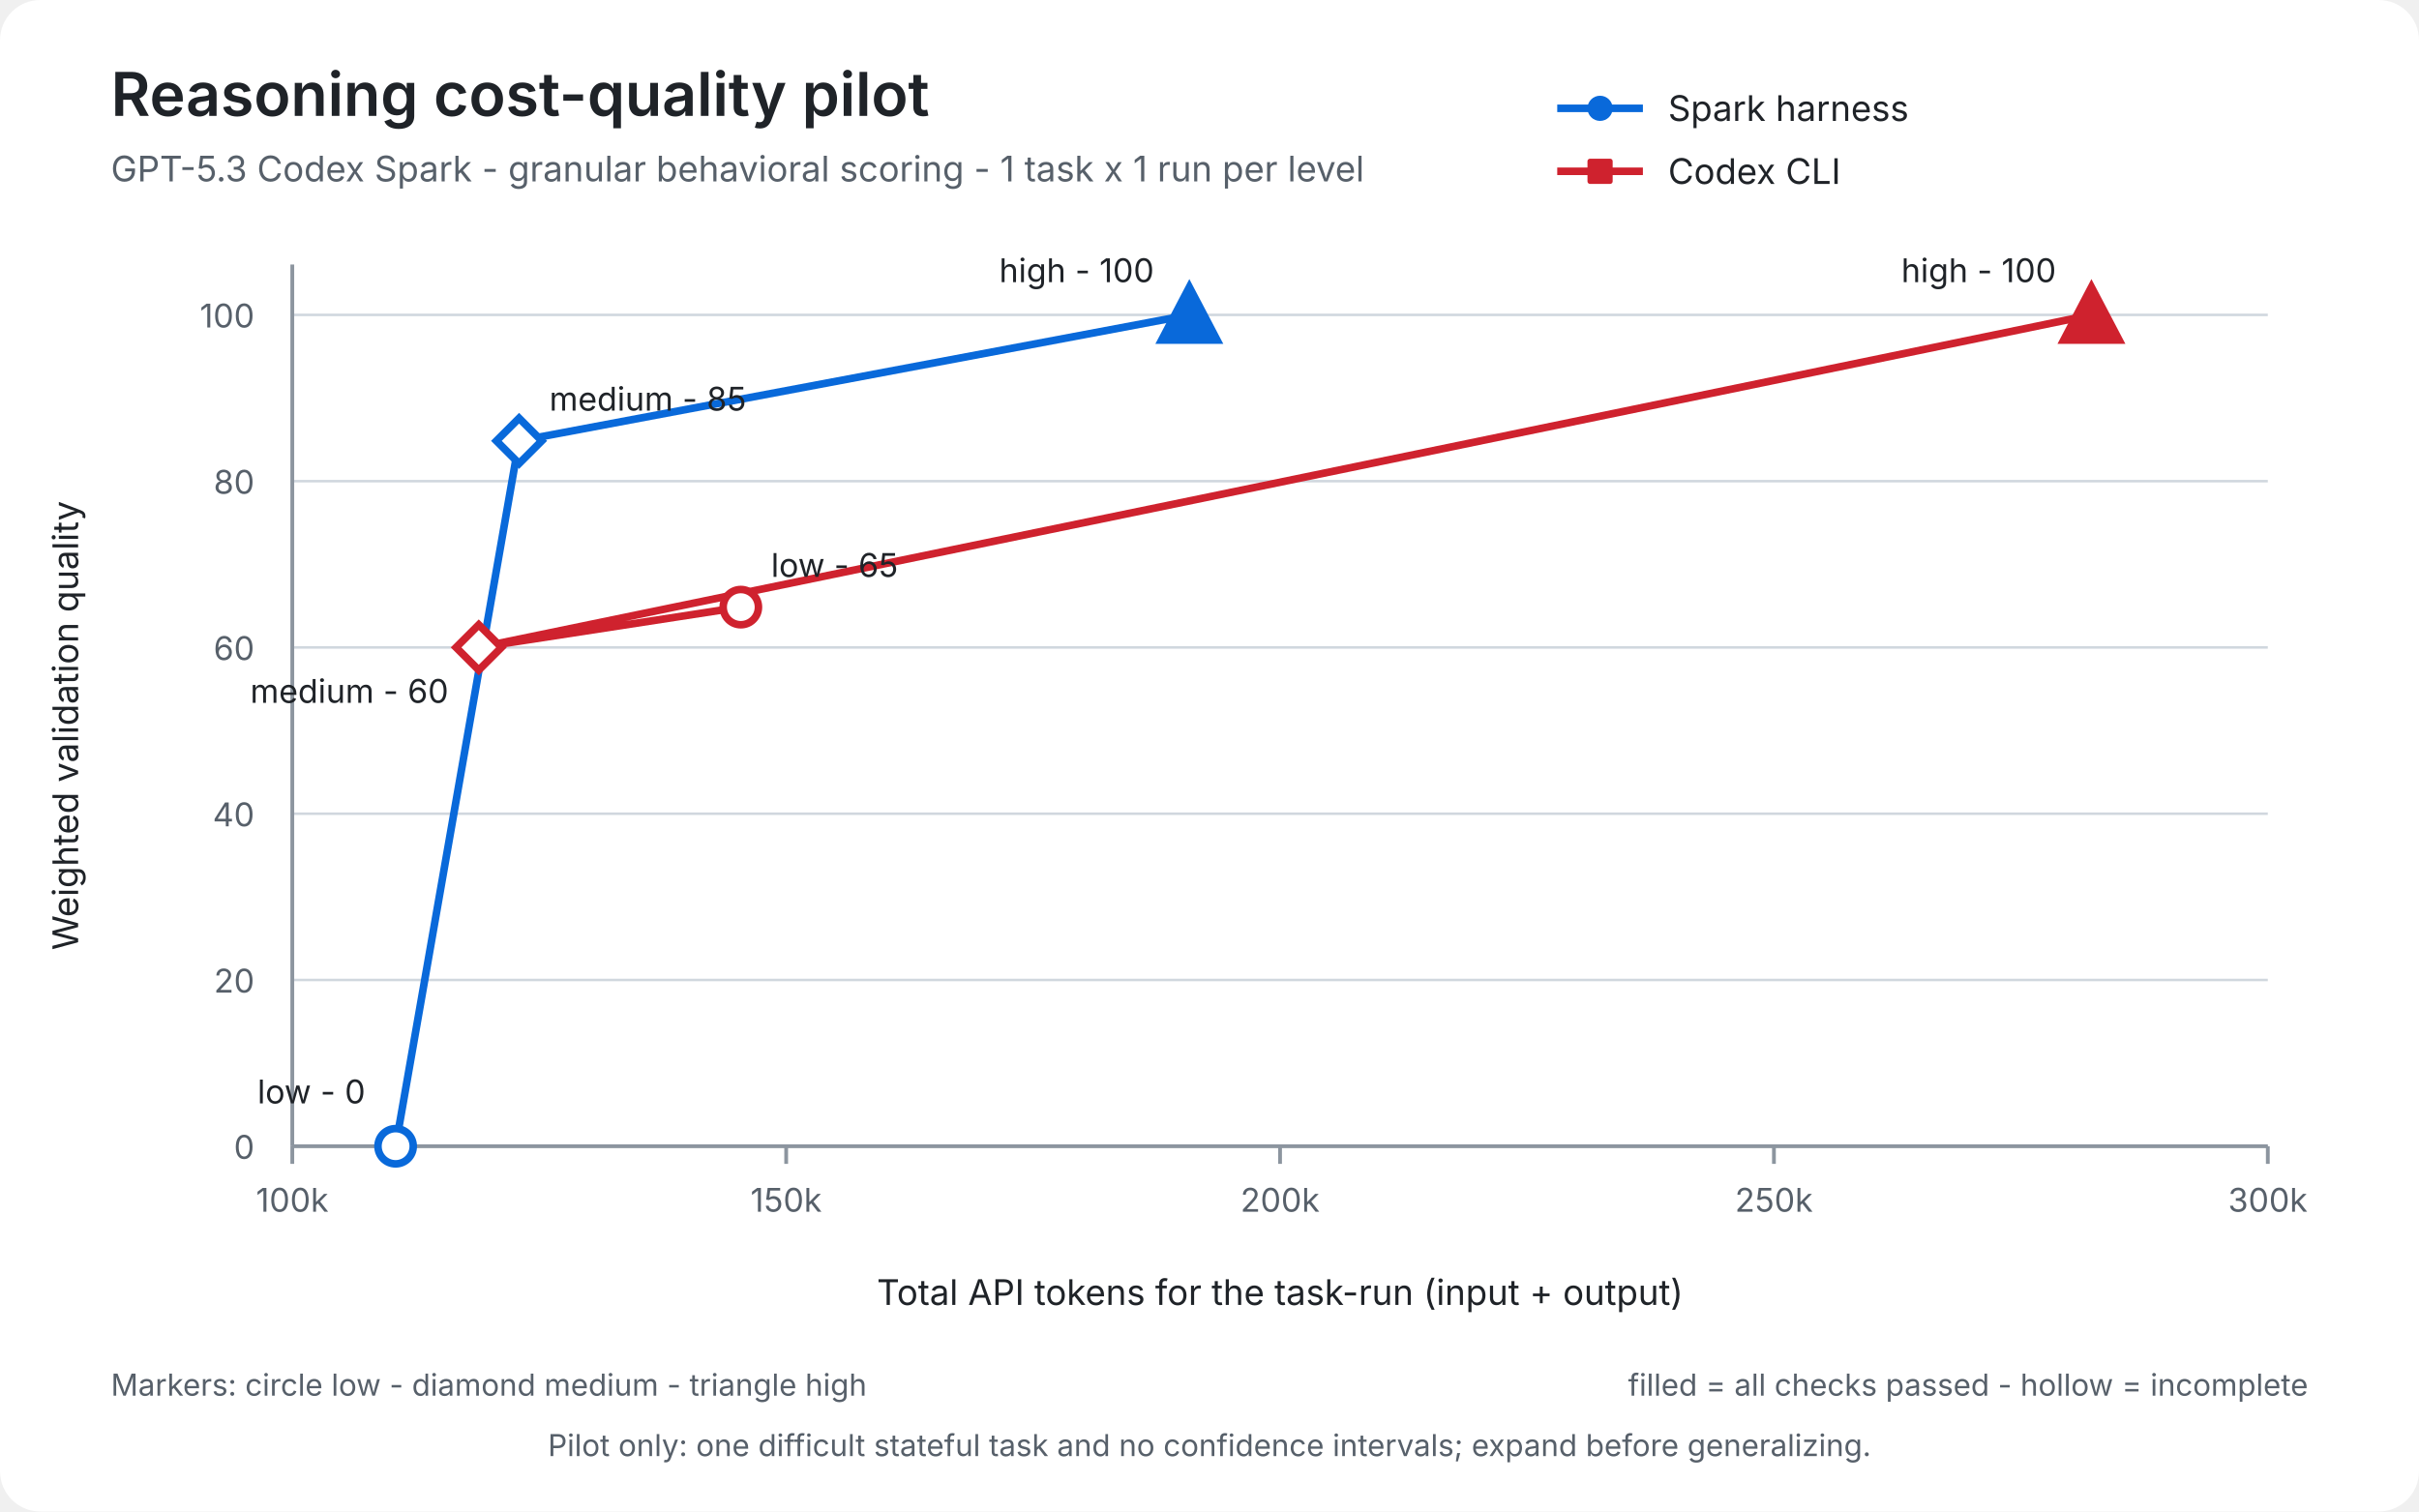
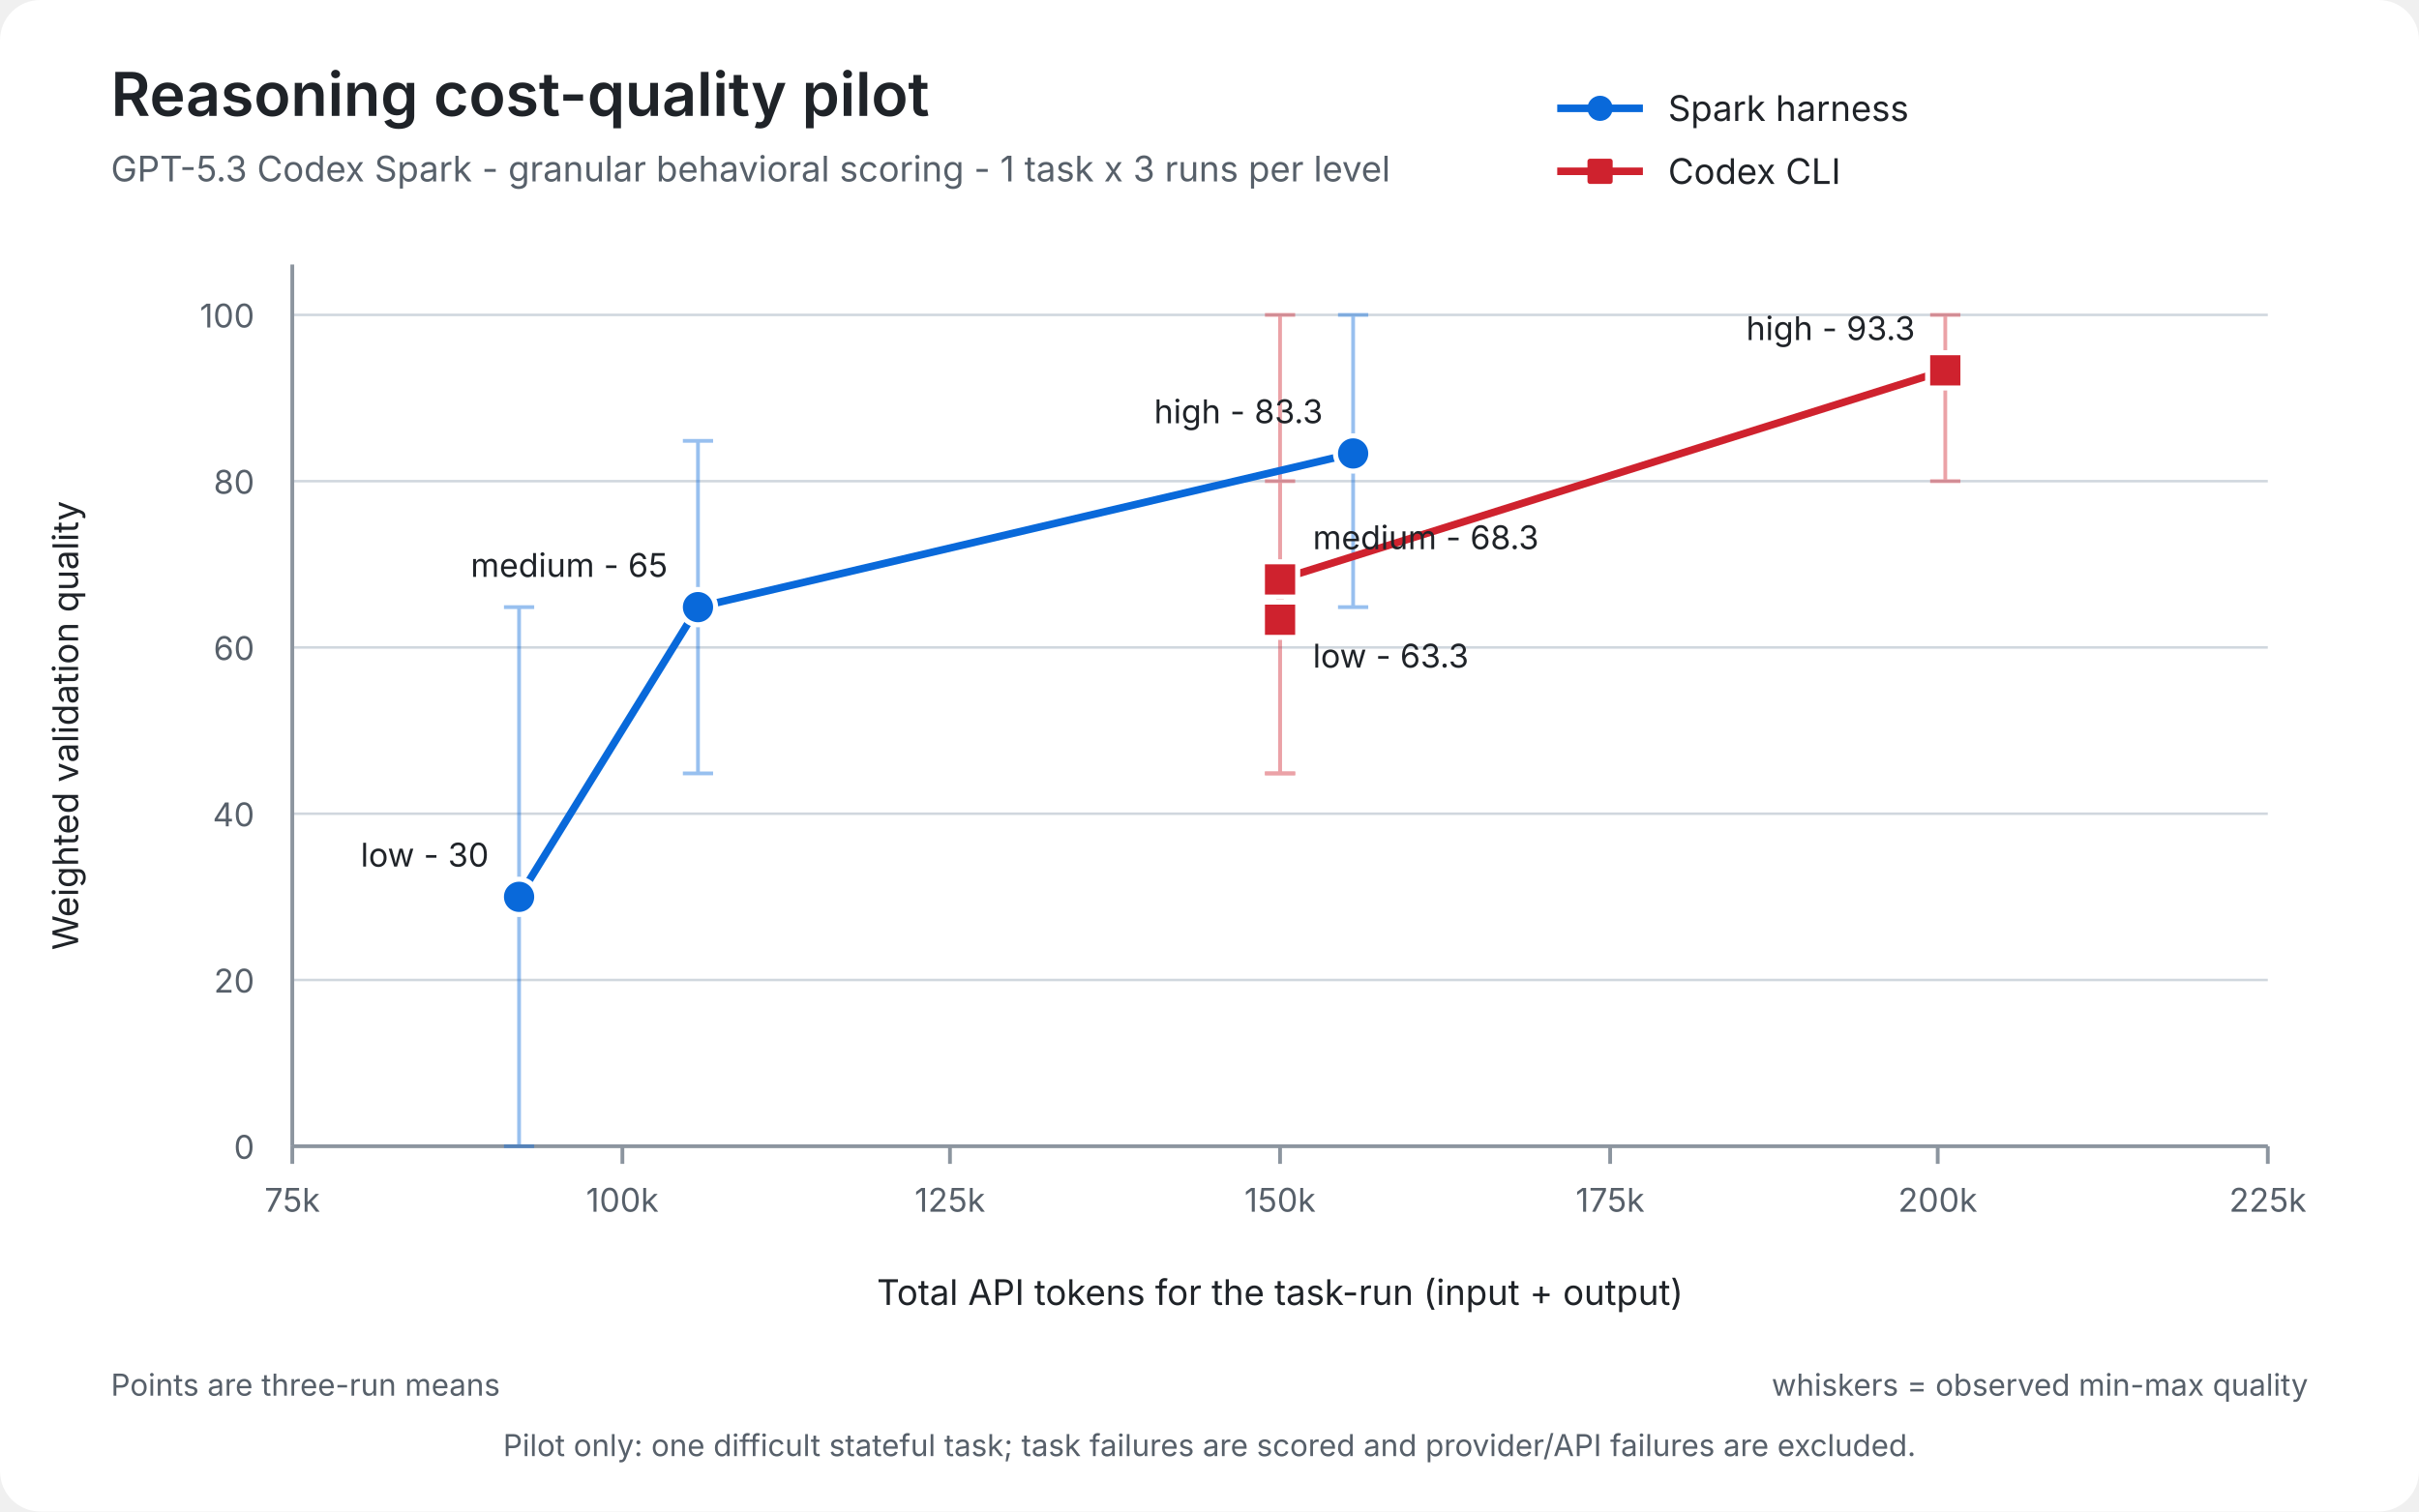
<svg xmlns="http://www.w3.org/2000/svg" width="960" height="600" viewBox="0 0 960 600" role="img" aria-labelledby="title desc">
  <rect width="960" height="600" rx="16" fill="#ffffff" />
  <g font-family="-apple-system, BlinkMacSystemFont, 'Segoe UI', sans-serif">
    <text x="44" y="46" fill="#1f2328" font-size="24" font-weight="600">Reasoning cost-quality pilot</text>
-     <text x="44" y="72" fill="#57606a" font-size="14">GPT-5.3 Codex Spark - granular behavioral scoring - 1 task x 1 run per level</text>
+     <text x="44" y="72" fill="#57606a" font-size="14">GPT-5.3 Codex Spark - granular behavioral scoring - 1 task x 3 runs per level</text>
    <g font-size="14" fill="#1f2328">
      <line x1="618" y1="43" x2="652" y2="43" stroke="#0969da" stroke-width="3" />
      <circle cx="635" cy="43" r="5" fill="#0969da" />
      <text x="662" y="48">Spark harness</text>
      <line x1="618" y1="68" x2="652" y2="68" stroke="#cf222e" stroke-width="3" />
      <rect x="630" y="63" width="10" height="10" rx="1" fill="#cf222e" />
      <text x="662" y="73">Codex CLI</text>
    </g>
    <g stroke="#d0d7de" stroke-width="1">
      <line x1="116" y1="455" x2="900" y2="455" />
      <line x1="116" y1="389" x2="900" y2="389" />
      <line x1="116" y1="323" x2="900" y2="323" />
      <line x1="116" y1="257" x2="900" y2="257" />
      <line x1="116" y1="191" x2="900" y2="191" />
      <line x1="116" y1="125" x2="900" y2="125" />
    </g>
    <g fill="#57606a" font-size="13">
      <text x="101" y="460" text-anchor="end">0</text>
      <text x="101" y="394" text-anchor="end">20</text>
      <text x="101" y="328" text-anchor="end">40</text>
      <text x="101" y="262" text-anchor="end">60</text>
      <text x="101" y="196" text-anchor="end">80</text>
      <text x="101" y="130" text-anchor="end">100</text>
-       <text x="116" y="481" text-anchor="middle">100k</text>
-       <text x="312" y="481" text-anchor="middle">150k</text>
-       <text x="508" y="481" text-anchor="middle">200k</text>
-       <text x="704" y="481" text-anchor="middle">250k</text>
-       <text x="900" y="481" text-anchor="middle">300k</text>
+       <text x="116" y="481" text-anchor="middle">75k</text>
+       <text x="247" y="481" text-anchor="middle">100k</text>
+       <text x="377" y="481" text-anchor="middle">125k</text>
+       <text x="508" y="481" text-anchor="middle">150k</text>
+       <text x="639" y="481" text-anchor="middle">175k</text>
+       <text x="769" y="481" text-anchor="middle">200k</text>
+       <text x="900" y="481" text-anchor="middle">225k</text>
    </g>
    <g stroke="#8c959f" stroke-width="1.5">
      <line x1="116" y1="105" x2="116" y2="455" />
      <line x1="116" y1="455" x2="900" y2="455" />
      <line x1="116" y1="455" x2="116" y2="462" />
-       <line x1="312" y1="455" x2="312" y2="462" />
+       <line x1="247" y1="455" x2="247" y2="462" />
+       <line x1="377" y1="455" x2="377" y2="462" />
      <line x1="508" y1="455" x2="508" y2="462" />
-       <line x1="704" y1="455" x2="704" y2="462" />
+       <line x1="639" y1="455" x2="639" y2="462" />
+       <line x1="769" y1="455" x2="769" y2="462" />
      <line x1="900" y1="455" x2="900" y2="462" />
    </g>
    <text x="508" y="518" fill="#1f2328" font-size="14" text-anchor="middle">Total API tokens for the task-run (input + output)</text>
    <text x="31" y="288" fill="#1f2328" font-size="14" text-anchor="middle" transform="rotate(-90 31 288)">Weighted validation quality</text>
-     <path d="M157 455 L206 175 L472 125" fill="none" stroke="#0969da" stroke-width="3" stroke-linecap="round" stroke-linejoin="round" />
-     <path d="M294 241 L190 257 L830 125" fill="none" stroke="#cf222e" stroke-width="3" stroke-linecap="round" stroke-linejoin="round" />
-     <g stroke="#0969da" stroke-width="3">
-       <circle cx="157" cy="455" r="7" fill="#ffffff" />
-       <path d="M206 166 L215 175 L206 184 L197 175 Z" fill="#ffffff" />
-       <path d="M472 114 L483 135 H461 Z" fill="#0969da" />
+     <g stroke="#0969da" stroke-width="1.5" opacity="0.42">
+       <path d="M206 455 V241 M200 455 H212 M200 241 H212" />
+       <path d="M277 307 V175 M271 307 H283 M271 175 H283" />
+       <path d="M537 241 V125 M531 241 H543 M531 125 H543" />
    </g>
-     <g stroke="#cf222e" stroke-width="3">
-       <circle cx="294" cy="241" r="7" fill="#ffffff" />
-       <path d="M190 248 L199 257 L190 266 L181 257 Z" fill="#ffffff" />
-       <path d="M830 114 L841 135 H819 Z" fill="#cf222e" />
+     <g stroke="#cf222e" stroke-width="1.5" opacity="0.42">
+       <path d="M508 307 V191 M502 307 H514 M502 191 H514" />
+       <path d="M508 307 V125 M502 307 H514 M502 125 H514" />
+       <path d="M772 191 V125 M766 191 H778 M766 125 H778" />
+     </g>
+     <path d="M206 356 L277 241 L537 180" fill="none" stroke="#0969da" stroke-width="3" stroke-linecap="round" stroke-linejoin="round" />
+     <path d="M508 246 L508 230 L772 147" fill="none" stroke="#cf222e" stroke-width="3" stroke-linecap="round" stroke-linejoin="round" />
+     <g fill="#0969da" stroke="#ffffff" stroke-width="2">
+       <circle cx="206" cy="356" r="7" />
+       <circle cx="277" cy="241" r="7" />
+       <circle cx="537" cy="180" r="7" />
+     </g>
+     <g fill="#cf222e" stroke="#ffffff" stroke-width="2">
+       <rect x="501" y="239" width="14" height="14" rx="1" />
+       <rect x="501" y="223" width="14" height="14" rx="1" />
+       <rect x="765" y="140" width="14" height="14" rx="1" />
    </g>
    <g fill="#1f2328" font-size="13">
-       <text x="145" y="438" text-anchor="end">low - 0</text>
-       <text x="218" y="163">medium - 85</text>
-       <text x="458" y="112" text-anchor="end">high - 100</text>
-       <text x="306" y="229">low - 65</text>
-       <text x="178" y="279" text-anchor="end">medium - 60</text>
-       <text x="816" y="112" text-anchor="end">high - 100</text>
+       <text x="194" y="344" text-anchor="end">low - 30</text>
+       <text x="265" y="229" text-anchor="end">medium - 65</text>
+       <text x="525" y="168" text-anchor="end">high - 83.3</text>
+       <text x="521" y="265">low - 63.3</text>
+       <text x="521" y="218">medium - 68.3</text>
+       <text x="760" y="135" text-anchor="end">high - 93.3</text>
    </g>
    <g fill="#57606a" font-size="12">
-       <text x="44" y="554">Markers: circle low - diamond medium - triangle high</text>
-       <text x="916" y="554" text-anchor="end">filled = all checks passed - hollow = incomplete</text>
-       <text x="480" y="578" text-anchor="middle">Pilot only: one difficult stateful task and no confidence intervals; expand before generalizing.</text>
+       <text x="44" y="554">Points are three-run means</text>
+       <text x="916" y="554" text-anchor="end">whiskers = observed min-max quality</text>
+       <text x="480" y="578" text-anchor="middle">Pilot only: one difficult stateful task; task failures are scored and provider/API failures are excluded.</text>
    </g>
  </g>
</svg>
